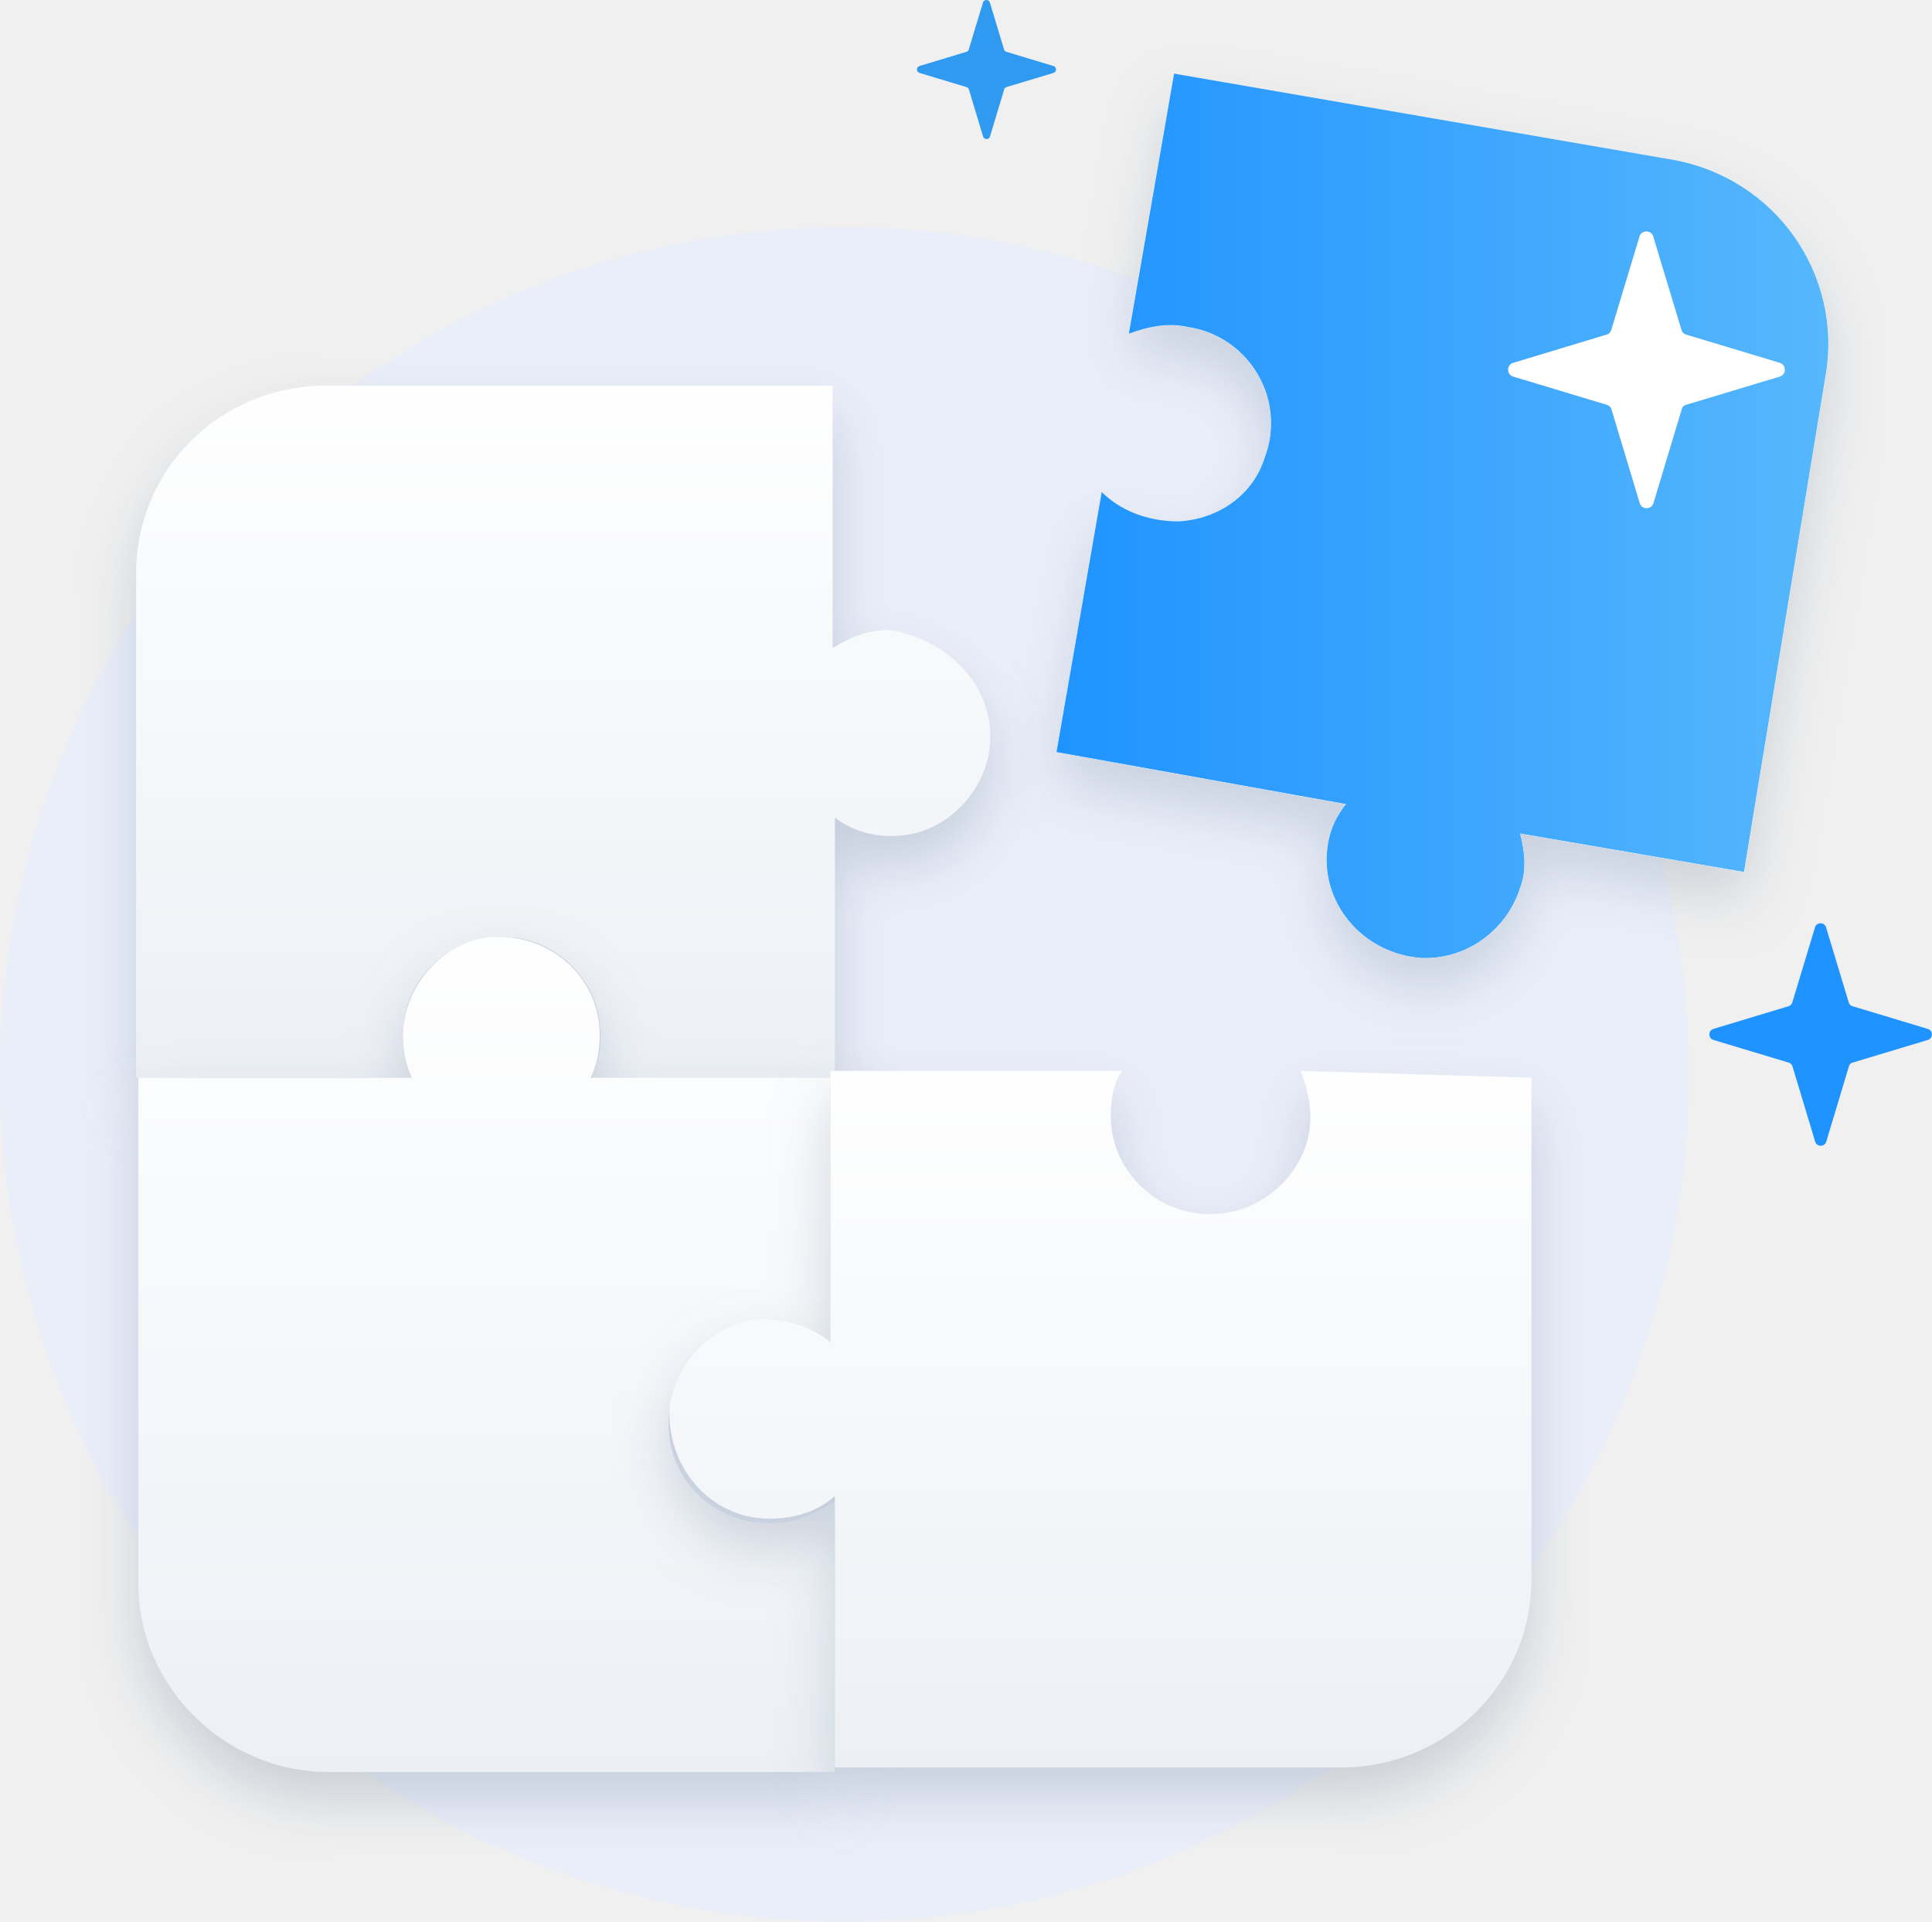
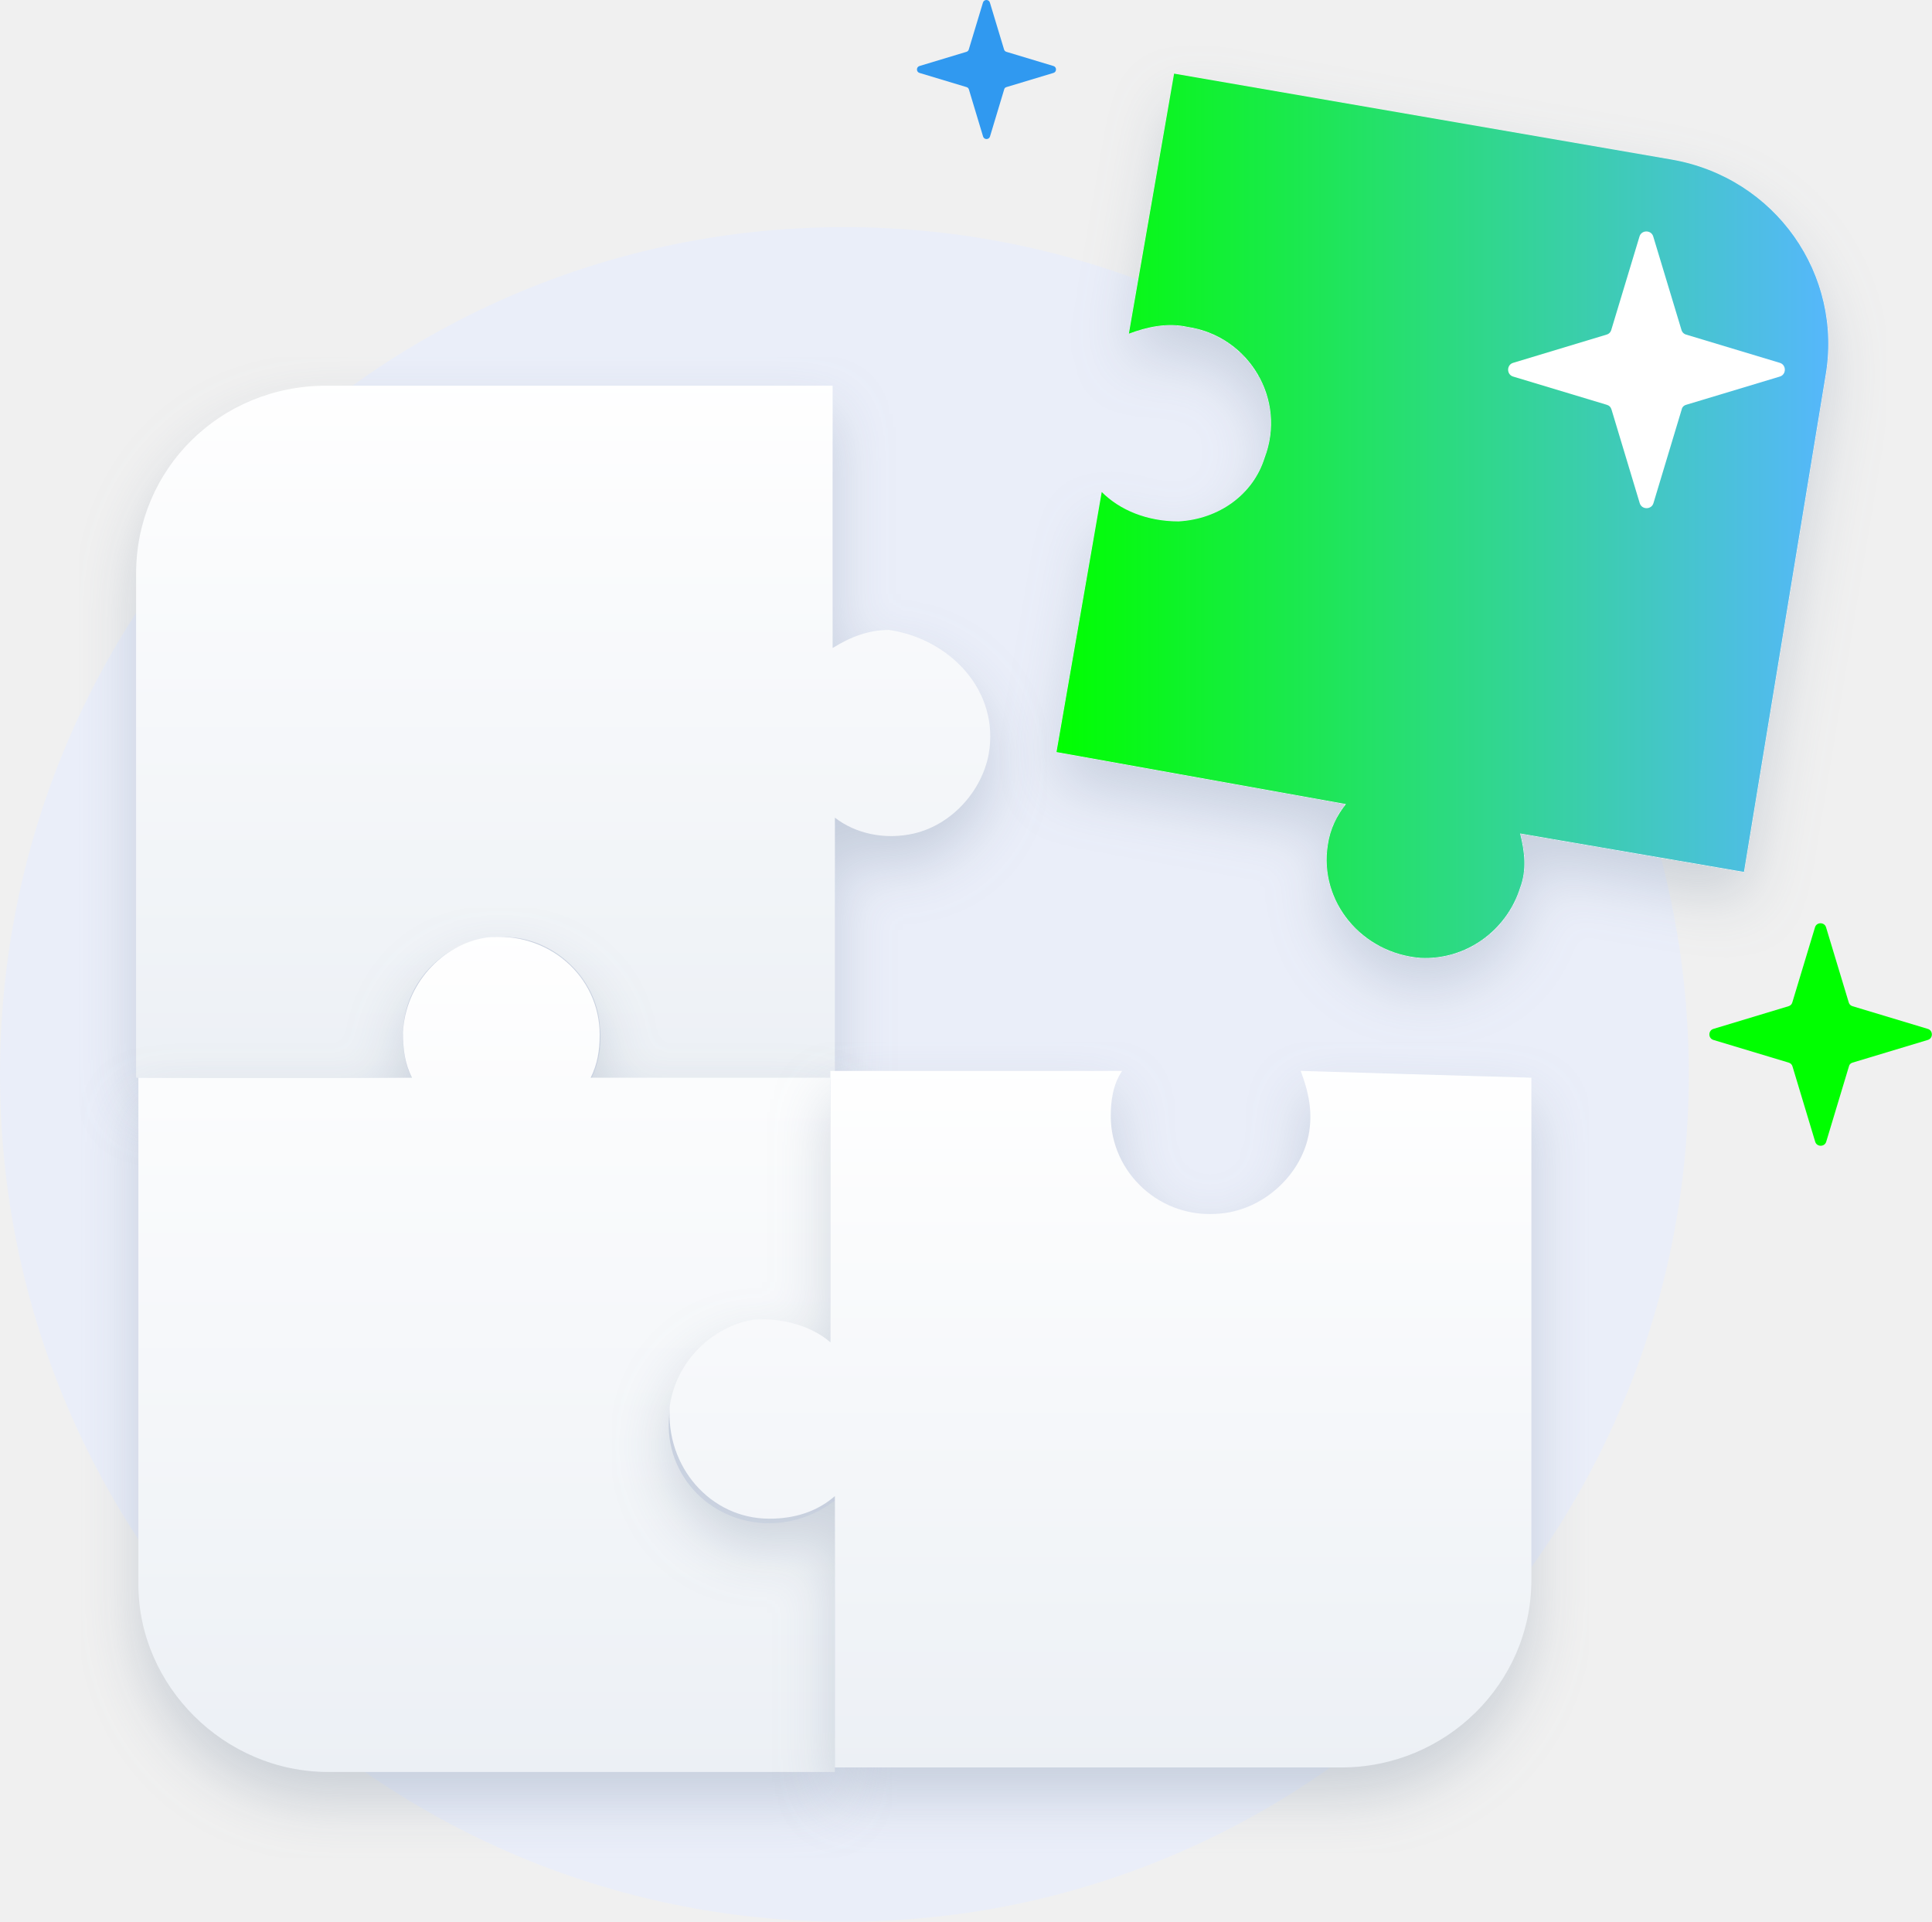
<svg xmlns="http://www.w3.org/2000/svg" width="748" height="744" viewBox="0 0 748 744" fill="none">
  <path d="M326.92 744.001C507.474 744.001 653.841 597.135 653.841 415.967C653.841 234.799 507.474 87.933 326.92 87.933C146.367 87.933 0 234.799 0 415.967C0 597.135 146.367 744.001 326.92 744.001Z" fill="#EAEEF9" />
  <path d="M699.264 140.632C703.555 136.698 703.855 130.018 699.934 125.713C696.013 121.407 689.355 121.106 685.065 125.041C680.774 128.975 680.474 135.655 684.395 139.961C688.316 144.266 694.974 144.567 699.264 140.632Z" fill="#EAEEF9" />
  <path opacity="0.3" d="M524.644 264.296C536.27 264.296 545.694 254.839 545.694 243.175C545.694 231.51 536.27 222.054 524.644 222.054C513.019 222.054 503.595 231.51 503.595 243.175C503.595 254.839 513.019 264.296 524.644 264.296Z" fill="#AAB2C5" />
  <g filter="url(#filter0_d_415_54)">
    <path d="M382.773 292.041C380.146 306.049 368.765 319.182 353.881 322.685C342.499 325.311 331.117 322.685 323.237 316.556V418.118H228.679C232.181 411.113 233.057 404.109 232.181 396.229C230.43 378.719 215.546 364.71 198.911 362.959C176.147 360.333 156.01 377.843 156.01 400.607C156.01 406.736 156.886 412.864 159.512 417.242H52.697V221.998C52.697 181.724 85.092 149.329 126.242 149.329H322.361V250.891C329.366 246.513 336.37 243.887 344.25 243.887C367.889 247.389 387.151 267.526 382.773 292.041Z" fill="url(#paint0_linear_415_54)" />
  </g>
  <g filter="url(#filter1_d_415_54)">
    <path d="M259.323 545.944C255.821 569.583 274.207 589.72 297.847 589.72C307.478 589.72 316.233 586.218 323.237 580.965V686.029H127.118C86.844 686.029 53.573 652.759 53.573 613.36V417.241H159.513C156.886 411.987 156.011 406.734 156.011 399.73C156.886 381.344 170.895 365.584 188.405 362.958C212.045 360.331 232.182 377.842 232.182 400.605C232.182 406.734 231.306 411.987 228.68 417.241H321.486V522.304C313.606 515.3 303.1 511.798 291.718 513.549C275.083 515.3 261.95 529.309 259.323 545.944Z" fill="url(#paint1_linear_415_54)" />
  </g>
  <g filter="url(#filter2_d_415_54)">
    <path d="M592.9 417.24V611.609C592.9 651.883 559.63 684.278 519.356 684.278H323.236V579.214C316.232 585.343 307.477 587.969 297.846 587.969C275.082 587.969 257.571 567.832 259.322 544.193C261.949 526.682 275.958 513.549 291.717 510.922C303.099 510.047 314.481 513.549 321.485 519.678V414.614H434.429C430.927 419.867 430.051 425.996 430.051 432.124C430.051 454.013 449.313 472.399 472.952 469.772C490.463 468.021 505.347 453.137 507.098 436.502C507.974 428.622 506.223 421.618 503.596 414.614L592.9 417.24Z" fill="url(#paint2_linear_415_54)" />
  </g>
  <g filter="url(#filter3_d_415_54)">
    <path d="M675.2 337.567L588.522 322.683C590.273 329.688 591.149 336.692 588.522 343.696C583.269 360.331 567.509 371.713 549.999 370.838C527.235 369.087 510.6 348.949 514.102 327.061C514.978 320.932 517.604 315.679 521.106 311.301L409.038 291.164L426.549 190.478C433.553 197.482 444.059 201.86 456.317 201.86C472.076 200.984 485.209 191.353 489.587 177.345C498.342 154.581 483.458 130.066 459.819 126.564C451.939 124.813 444.059 126.564 437.055 129.191L454.566 28.504L647.183 61.775C687.457 68.779 713.723 106.427 706.719 145.826L675.2 337.567Z" fill="url(#paint3_linear_415_54)" />
  </g>
-   <path d="M717.255 411.396L746.365 402.622C748.473 402.01 748.473 398.95 746.365 398.338L717.255 389.564C716.507 389.36 715.963 388.816 715.759 388.068L706.986 359.027C706.374 356.918 703.313 356.918 702.701 359.027L693.927 388.068C693.723 388.816 693.179 389.36 692.431 389.564L663.39 398.338C661.281 398.95 661.281 402.01 663.39 402.622L692.499 411.396C693.247 411.6 693.791 412.144 693.995 412.892L702.769 442.001C703.381 444.11 706.442 444.11 707.054 442.001L715.827 412.892C715.963 412.144 716.507 411.6 717.255 411.396Z" fill="#1F93FF" />
+   <path d="M717.255 411.396L746.365 402.622C748.473 402.01 748.473 398.95 746.365 398.338L717.255 389.564C716.507 389.36 715.963 388.816 715.759 388.068L706.986 359.027C706.374 356.918 703.313 356.918 702.701 359.027L693.927 388.068C693.723 388.816 693.179 389.36 692.431 389.564L663.39 398.338C661.281 398.95 661.281 402.01 663.39 402.622L692.499 411.396C693.247 411.6 693.791 412.144 693.995 412.892L702.769 442.001C703.381 444.11 706.442 444.11 707.054 442.001L715.827 412.892C715.963 412.144 716.507 411.6 717.255 411.396Z" fill="#00ff00" />
  <path d="M652.853 156.709L689.058 145.797C691.681 145.036 691.681 141.229 689.058 140.468L652.853 129.555C651.923 129.302 651.246 128.625 650.992 127.694L640.08 91.574C639.318 88.951 635.512 88.951 634.75 91.574L623.838 127.694C623.584 128.625 622.908 129.302 621.977 129.555L585.856 140.468C583.234 141.229 583.234 145.036 585.856 145.797L622.062 156.709C622.992 156.963 623.669 157.64 623.923 158.57L634.835 194.776C635.596 197.398 639.403 197.398 640.164 194.776L651.077 158.57C651.246 157.64 651.923 156.963 652.853 156.709Z" fill="white" />
  <path d="M389.665 33.717L407.858 28.233C409.176 27.851 409.176 25.938 407.858 25.556L389.665 20.073C389.197 19.945 388.857 19.605 388.73 19.137L383.246 0.988C382.864 -0.329 380.951 -0.329 380.568 0.988L375.085 19.137C374.957 19.605 374.617 19.945 374.15 20.073L355.999 25.556C354.681 25.938 354.681 27.851 355.999 28.233L374.192 33.717C374.66 33.844 375 34.184 375.127 34.652L380.611 52.843C380.993 54.161 382.906 54.161 383.289 52.843L388.772 34.652C388.857 34.184 389.197 33.844 389.665 33.717Z" fill="#3099F0" />
  <defs>
    <filter id="filter0_d_415_54" x="30.697" y="138.329" width="374.7" height="312.789" filterUnits="userSpaceOnUse" color-interpolation-filters="sRGB">
      <feFlood flood-opacity="0" result="BackgroundImageFix" />
      <feColorMatrix in="SourceAlpha" type="matrix" values="0 0 0 0 0 0 0 0 0 0 0 0 0 0 0 0 0 0 127 0" result="hardAlpha" />
      <feOffset dy="11" />
      <feGaussianBlur stdDeviation="11" />
      <feColorMatrix type="matrix" values="0 0 0 0 0.398 0 0 0 0 0.477 0 0 0 0 0.575 0 0 0 0.27 0" />
      <feBlend mode="normal" in2="BackgroundImageFix" result="effect1_dropShadow_415_54" />
      <feBlend mode="normal" in="SourceGraphic" in2="effect1_dropShadow_415_54" result="shape" />
    </filter>
    <filter id="filter1_d_415_54" x="31.573" y="351.696" width="313.664" height="367.333" filterUnits="userSpaceOnUse" color-interpolation-filters="sRGB">
      <feFlood flood-opacity="0" result="BackgroundImageFix" />
      <feColorMatrix in="SourceAlpha" type="matrix" values="0 0 0 0 0 0 0 0 0 0 0 0 0 0 0 0 0 0 127 0" result="hardAlpha" />
      <feOffset dy="11" />
      <feGaussianBlur stdDeviation="11" />
      <feColorMatrix type="matrix" values="0 0 0 0 0.398 0 0 0 0 0.477 0 0 0 0 0.575 0 0 0 0.27 0" />
      <feBlend mode="normal" in2="BackgroundImageFix" result="effect1_dropShadow_415_54" />
      <feBlend mode="normal" in="SourceGraphic" in2="effect1_dropShadow_415_54" result="shape" />
    </filter>
    <filter id="filter2_d_415_54" x="237.202" y="403.614" width="377.699" height="313.664" filterUnits="userSpaceOnUse" color-interpolation-filters="sRGB">
      <feFlood flood-opacity="0" result="BackgroundImageFix" />
      <feColorMatrix in="SourceAlpha" type="matrix" values="0 0 0 0 0 0 0 0 0 0 0 0 0 0 0 0 0 0 127 0" result="hardAlpha" />
      <feOffset dy="11" />
      <feGaussianBlur stdDeviation="11" />
      <feColorMatrix type="matrix" values="0 0 0 0 0.398 0 0 0 0 0.477 0 0 0 0 0.575 0 0 0 0.27 0" />
      <feBlend mode="normal" in2="BackgroundImageFix" result="effect1_dropShadow_415_54" />
      <feBlend mode="normal" in="SourceGraphic" in2="effect1_dropShadow_415_54" result="shape" />
    </filter>
    <filter id="filter3_d_415_54" x="387.038" y="17.504" width="342.811" height="386.38" filterUnits="userSpaceOnUse" color-interpolation-filters="sRGB">
      <feFlood flood-opacity="0" result="BackgroundImageFix" />
      <feColorMatrix in="SourceAlpha" type="matrix" values="0 0 0 0 0 0 0 0 0 0 0 0 0 0 0 0 0 0 127 0" result="hardAlpha" />
      <feOffset dy="11" />
      <feGaussianBlur stdDeviation="11" />
      <feComposite in2="hardAlpha" operator="out" />
      <feColorMatrix type="matrix" values="0 0 0 0 0.396 0 0 0 0 0.478 0 0 0 0 0.576 0 0 0 0.25 0" />
      <feBlend mode="normal" in2="BackgroundImageFix" result="effect1_dropShadow_415_54" />
      <feBlend mode="normal" in="SourceGraphic" in2="effect1_dropShadow_415_54" result="shape" />
    </filter>
    <linearGradient id="paint0_linear_415_54" x1="217.94" y1="143.112" x2="217.94" y2="421.015" gradientUnits="userSpaceOnUse">
      <stop stop-color="white" />
      <stop offset="0.996" stop-color="#ECF0F5" />
    </linearGradient>
    <linearGradient id="paint1_linear_415_54" x1="188.317" y1="355.217" x2="188.317" y2="689.515" gradientUnits="userSpaceOnUse">
      <stop stop-color="white" />
      <stop offset="0.996" stop-color="#ECF0F5" />
    </linearGradient>
    <linearGradient id="paint2_linear_415_54" x1="425.942" y1="408.376" x2="425.942" y2="687.185" gradientUnits="userSpaceOnUse">
      <stop stop-color="white" />
      <stop offset="0.996" stop-color="#ECF0F5" />
    </linearGradient>
    <linearGradient id="paint3_linear_415_54" x1="408.901" y1="199.732" x2="707.903" y2="199.732" gradientUnits="userSpaceOnUse">
-       <stop stop-color="#1F93FF" />
+       <stop stop-color="#00ff00" />
      <stop offset="1" stop-color="#56B7FC" />
    </linearGradient>
  </defs>
</svg>
